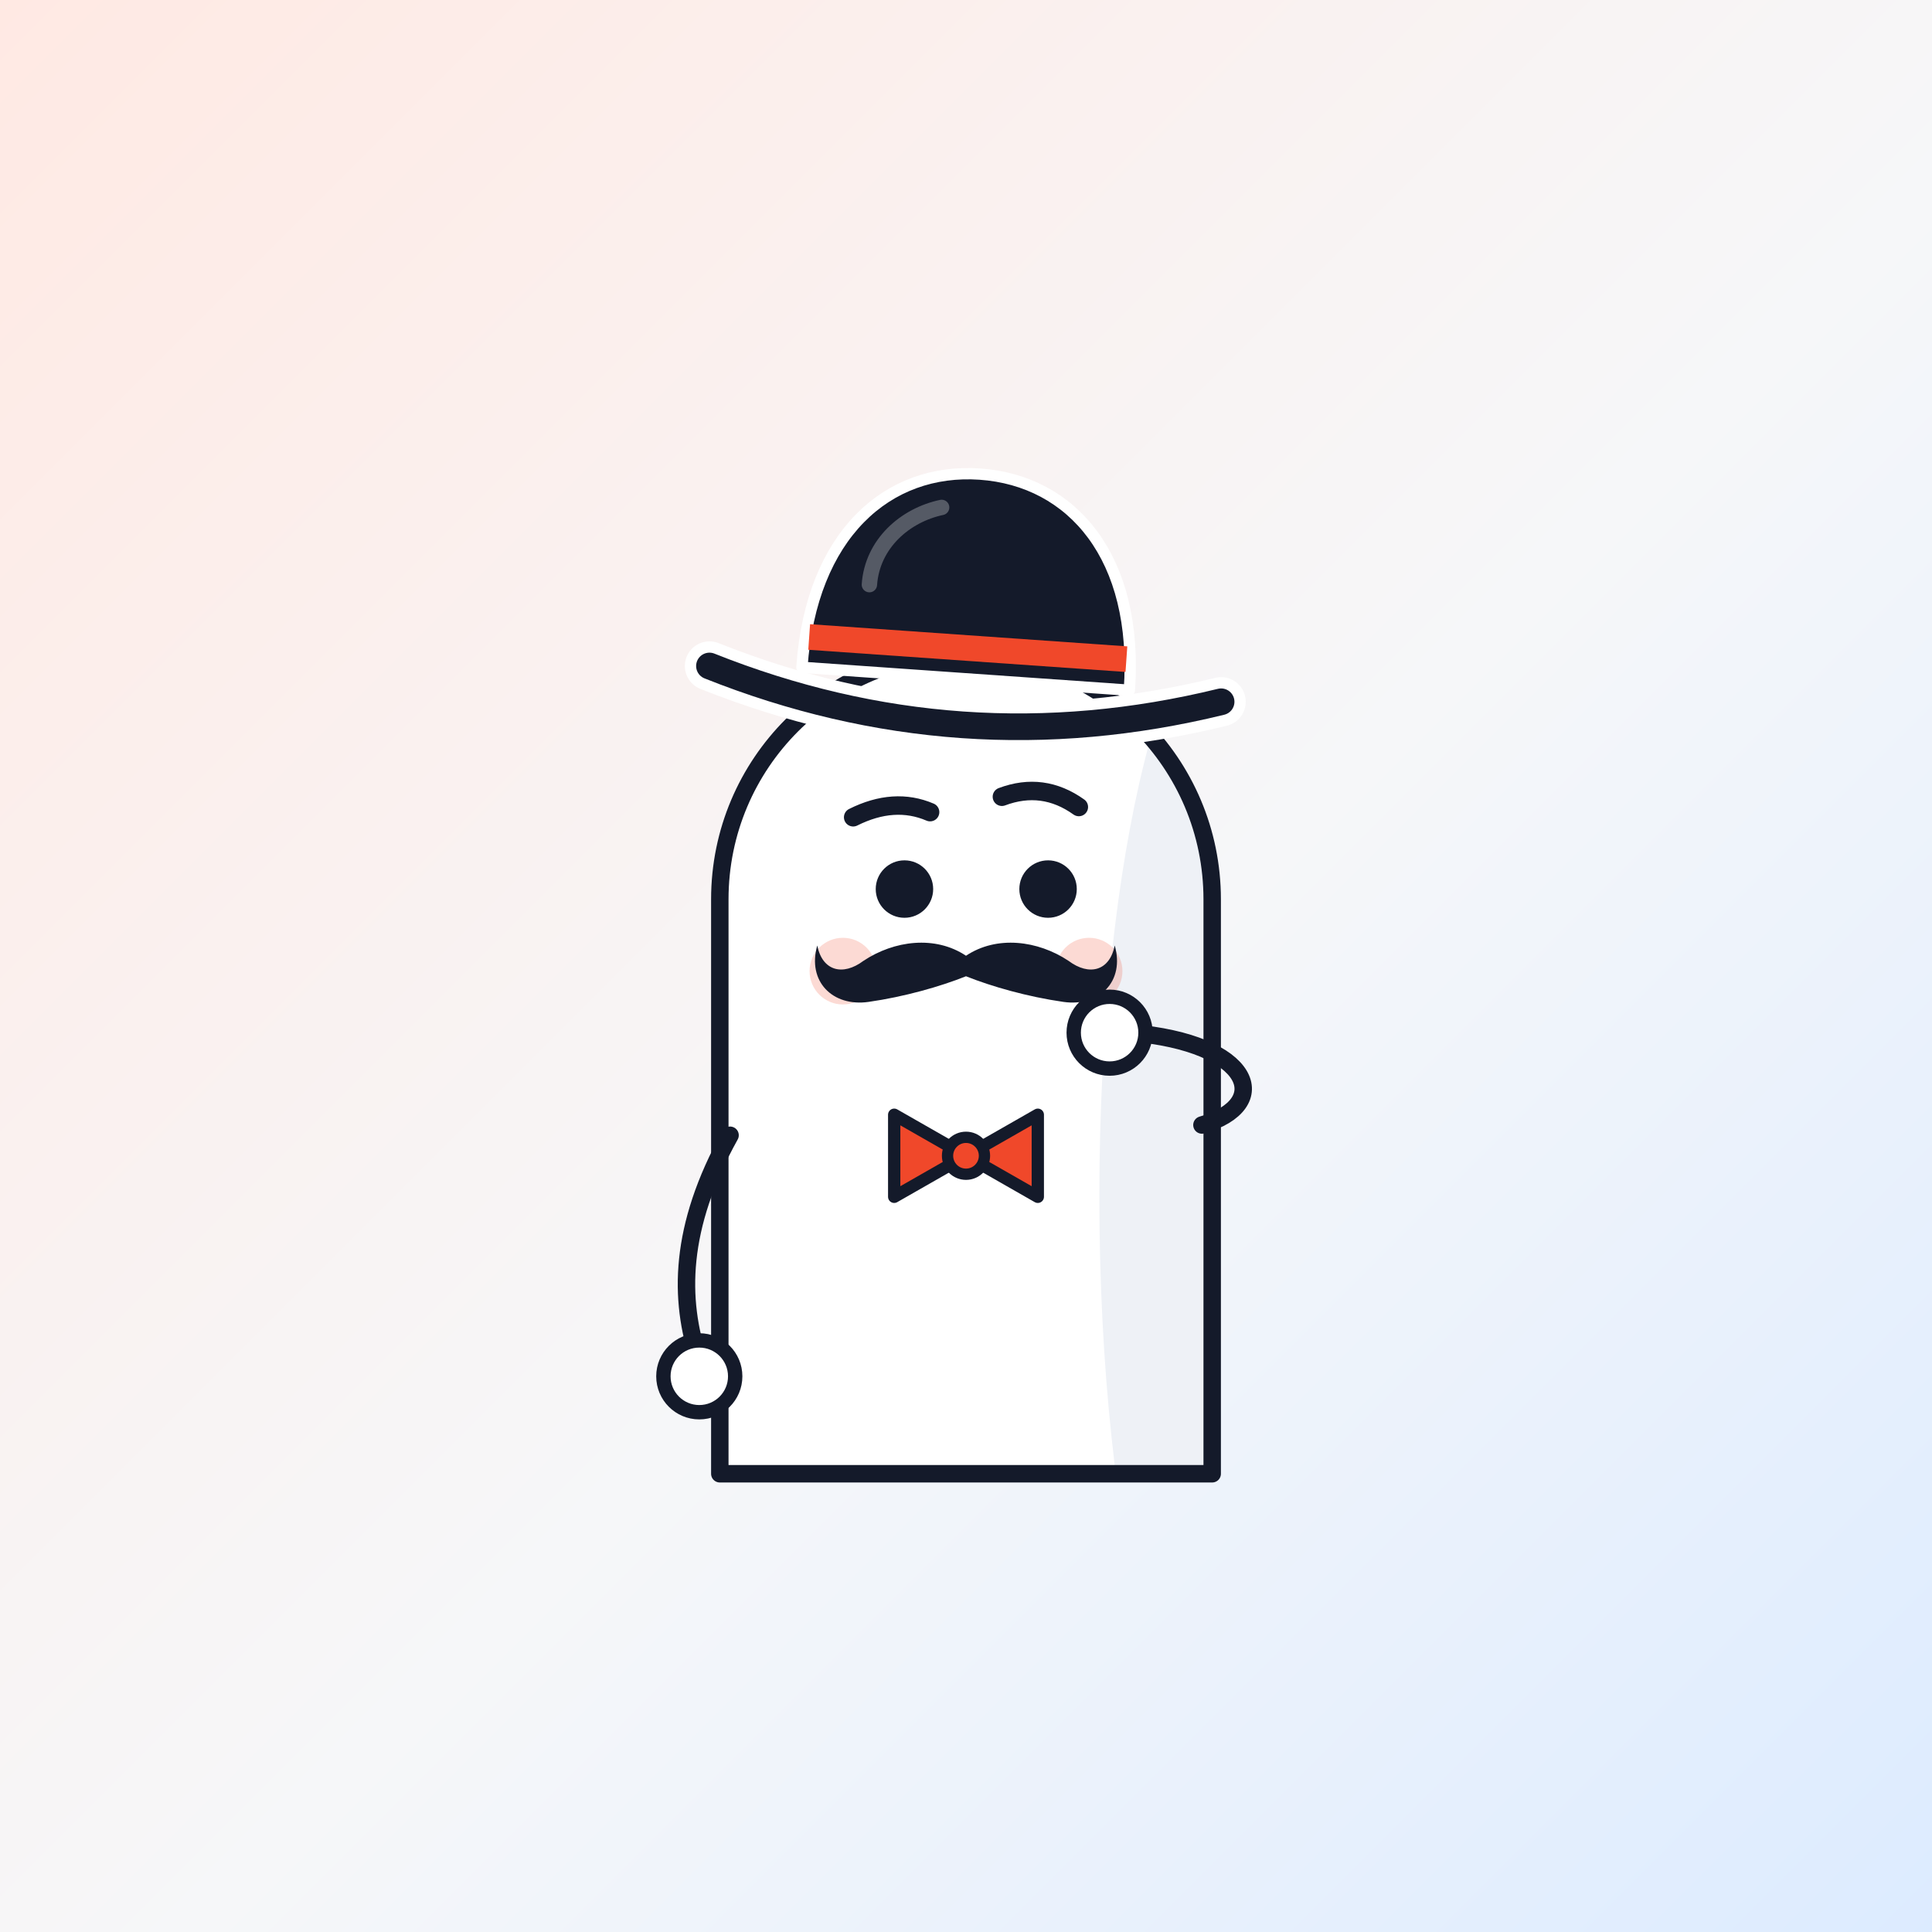
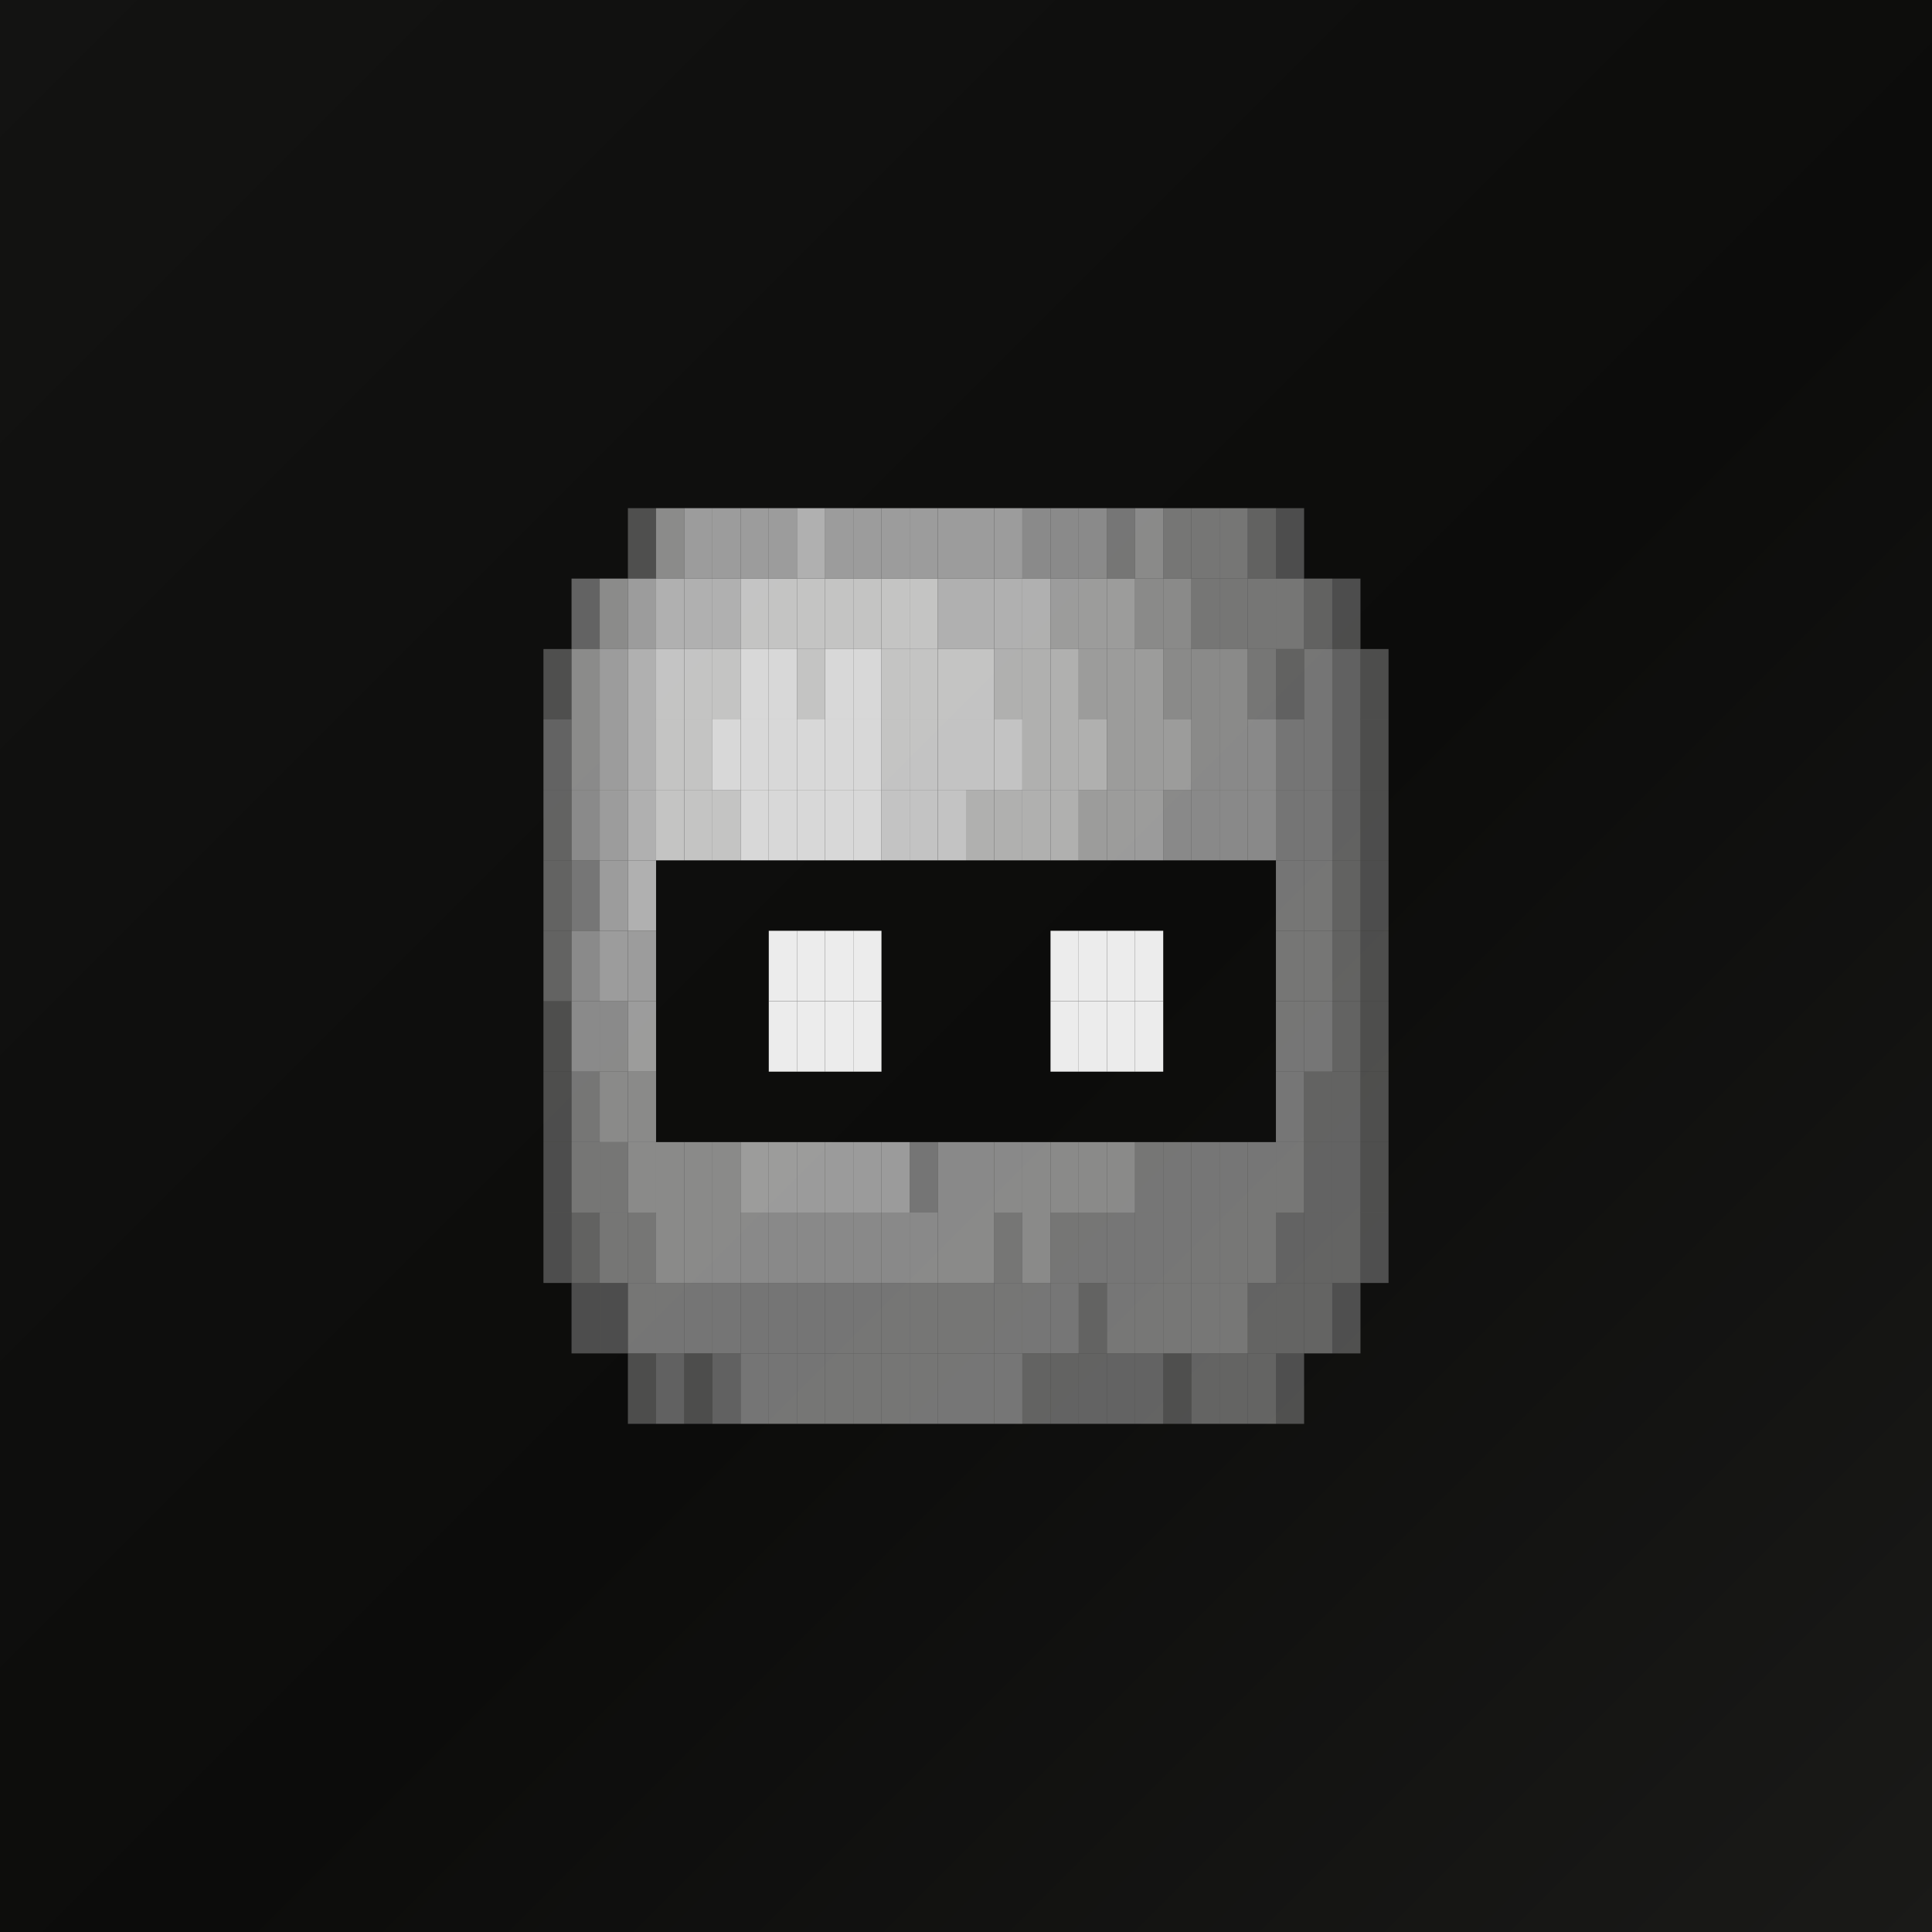
<svg xmlns="http://www.w3.org/2000/svg" viewBox="0 0 1024 1024">
  <defs>
    <linearGradient id="g" x1="0" y1="0" x2="1" y2="1">
-       <stop offset="0" stop-color="#FFE9E3" />
-       <stop offset=".55" stop-color="#F6F7F9" />
-       <stop offset="1" stop-color="#DCEBFF" />
+       <stop offset="0" stop-color="#131312" />
+       <stop offset=".55" stop-color="#0c0c0b" />
+       <stop offset="1" stop-color="#1a1a18" />
    </linearGradient>
  </defs>
  <rect width="1024" height="1024" fill="url(#g)" />
-   <svg x="316" y="232" width="392" height="560" viewBox="28 30 144 206">
-     <defs>
-       <clipPath id="ch2c">
-         <path d="M52 232V120a48 48 0 0 1 96 0V232Z" />
-       </clipPath>
-     </defs>
-     <g class="body">
-       <path d="M52 232V120a48 48 0 0 1 96 0V232Z" fill="#fff" />
-       <g clip-path="url(#ch2c)">
-         <ellipse cx="156" cy="178" rx="30" ry="120" fill="#EEF1F6" />
-       </g>
-       <path d="M52 232V120a48 48 0 0 1 96 0V232Z" fill="none" stroke="#141A2A" stroke-width="3.4" stroke-linejoin="round" />
-       <circle cx="76" cy="134" r="6.5" fill="#F0482A" opacity=".2" />
-       <circle cx="124" cy="134" r="6.5" fill="#F0482A" opacity=".2" />
-       <g class="eyes">
-         <circle cx="88" cy="118" r="5.6" fill="#141A2A" />
-         <circle cx="116" cy="118" r="5.6" fill="#141A2A" />
-       </g>
-       <path d="M78 104q8 -4 15 -1M107 100q8 -3 15 2" stroke="#141A2A" stroke-width="3.6" fill="none" stroke-linecap="round" />
-       <path d="M100 131C94 127 86 128 80 132C76 135 72 134 71 129C69 136 74 141 81 140C88 139 95 137 100 135C105 137 112 139 119 140C126 141 131 136 129 129C128 134 124 135 120 132C114 128 106 127 100 131Z" fill="#141A2A" />
-       <path d="M100 170L86 162V178ZM100 170L114 162V178Z" fill="#F0482A" stroke="#141A2A" stroke-width="2.4" stroke-linejoin="round" />
-       <circle cx="100" cy="170" r="3.6" fill="#F0482A" stroke="#141A2A" stroke-width="2.2" />
-       <path d="M54 166C44 184 44 198 48 210" stroke="#141A2A" stroke-width="3.4" fill="none" stroke-linecap="round" />
-       <circle cx="48" cy="213" r="7" fill="#fff" stroke="#141A2A" stroke-width="2.8" />
-       <path d="M146 164C160 160 156 148 132 146" stroke="#141A2A" stroke-width="3.4" fill="none" stroke-linecap="round" />
-       <circle cx="128" cy="146" r="7" fill="#fff" stroke="#141A2A" stroke-width="2.8" />
-       <g class="hat">
-         <g transform="rotate(4 100 76)">
-           <path d="M50 78Q100 94 150 78" stroke="#fff" stroke-width="9.6" fill="none" stroke-linecap="round" />
-           <path d="M68 77C68 51 82 37 100 37C118 37 132 51 132 77Z" fill="#141A2A" stroke="#fff" stroke-width="2.2" stroke-linejoin="round" />
-           <path d="M69 71H131" stroke="#F0482A" stroke-width="5" />
-           <path d="M50 78Q100 94 150 78" stroke="#141A2A" stroke-width="5.2" fill="none" stroke-linecap="round" />
-           <path d="M80 60C80 52 86 46 93 44" stroke="rgba(255,255,255,.28)" stroke-width="3" fill="none" stroke-linecap="round" />
-         </g>
-       </g>
-     </g>
+   <svg x="288" y="232" width="448" height="560" viewBox="0 0 180 225">
+     <rect x="18" y="15" width="6" height="15" fill="#ececec" opacity="0.29" />
+     <rect x="24" y="15" width="6" height="15" fill="#ececec" opacity="0.56" />
+     <rect x="30" y="15" width="6" height="15" fill="#ececec" opacity="0.64" />
+     <rect x="36" y="15" width="6" height="15" fill="#ececec" opacity="0.64" />
+     <rect x="42" y="15" width="6" height="15" fill="#ececec" opacity="0.64" />
+     <rect x="48" y="15" width="6" height="15" fill="#ececec" opacity="0.64" />
+     <rect x="54" y="15" width="6" height="15" fill="#ececec" opacity="0.73" />
+     <rect x="60" y="15" width="6" height="15" fill="#ececec" opacity="0.64" />
+     <rect x="66" y="15" width="6" height="15" fill="#ececec" opacity="0.64" />
+     <rect x="72" y="15" width="6" height="15" fill="#ececec" opacity="0.64" />
+     <rect x="78" y="15" width="6" height="15" fill="#ececec" opacity="0.64" />
+     <rect x="84" y="15" width="6" height="15" fill="#ececec" opacity="0.64" />
+     <rect x="90" y="15" width="6" height="15" fill="#ececec" opacity="0.64" />
+     <rect x="96" y="15" width="6" height="15" fill="#ececec" opacity="0.64" />
+     <rect x="102" y="15" width="6" height="15" fill="#ececec" opacity="0.56" />
+     <rect x="108" y="15" width="6" height="15" fill="#ececec" opacity="0.56" />
+     <rect x="114" y="15" width="6" height="15" fill="#ececec" opacity="0.56" />
+     <rect x="120" y="15" width="6" height="15" fill="#ececec" opacity="0.47" />
+     <rect x="126" y="15" width="6" height="15" fill="#ececec" opacity="0.56" />
+     <rect x="132" y="15" width="6" height="15" fill="#ececec" opacity="0.47" />
+     <rect x="138" y="15" width="6" height="15" fill="#ececec" opacity="0.47" />
+     <rect x="144" y="15" width="6" height="15" fill="#ececec" opacity="0.47" />
+     <rect x="150" y="15" width="6" height="15" fill="#ececec" opacity="0.38" />
+     <rect x="156" y="15" width="6" height="15" fill="#ececec" opacity="0.29" />
+     <rect x="6" y="30" width="6" height="15" fill="#ececec" opacity="0.38" />
+     <rect x="12" y="30" width="6" height="15" fill="#ececec" opacity="0.56" />
+     <rect x="18" y="30" width="6" height="15" fill="#ececec" opacity="0.64" />
+     <rect x="24" y="30" width="6" height="15" fill="#ececec" opacity="0.73" />
+     <rect x="30" y="30" width="6" height="15" fill="#ececec" opacity="0.73" />
+     <rect x="36" y="30" width="6" height="15" fill="#ececec" opacity="0.73" />
+     <rect x="42" y="30" width="6" height="15" fill="#ececec" opacity="0.82" />
+     <rect x="48" y="30" width="6" height="15" fill="#ececec" opacity="0.82" />
+     <rect x="54" y="30" width="6" height="15" fill="#ececec" opacity="0.82" />
+     <rect x="60" y="30" width="6" height="15" fill="#ececec" opacity="0.82" />
+     <rect x="66" y="30" width="6" height="15" fill="#ececec" opacity="0.82" />
+     <rect x="72" y="30" width="6" height="15" fill="#ececec" opacity="0.82" />
+     <rect x="78" y="30" width="6" height="15" fill="#ececec" opacity="0.82" />
+     <rect x="84" y="30" width="6" height="15" fill="#ececec" opacity="0.73" />
+     <rect x="90" y="30" width="6" height="15" fill="#ececec" opacity="0.73" />
+     <rect x="96" y="30" width="6" height="15" fill="#ececec" opacity="0.73" />
+     <rect x="102" y="30" width="6" height="15" fill="#ececec" opacity="0.73" />
+     <rect x="108" y="30" width="6" height="15" fill="#ececec" opacity="0.64" />
+     <rect x="114" y="30" width="6" height="15" fill="#ececec" opacity="0.64" />
+     <rect x="120" y="30" width="6" height="15" fill="#ececec" opacity="0.64" />
+     <rect x="126" y="30" width="6" height="15" fill="#ececec" opacity="0.56" />
+     <rect x="132" y="30" width="6" height="15" fill="#ececec" opacity="0.56" />
+     <rect x="138" y="30" width="6" height="15" fill="#ececec" opacity="0.47" />
+     <rect x="144" y="30" width="6" height="15" fill="#ececec" opacity="0.47" />
+     <rect x="150" y="30" width="6" height="15" fill="#ececec" opacity="0.47" />
+     <rect x="156" y="30" width="6" height="15" fill="#ececec" opacity="0.47" />
+     <rect x="162" y="30" width="6" height="15" fill="#ececec" opacity="0.38" />
+     <rect x="168" y="30" width="6" height="15" fill="#ececec" opacity="0.29" />
+     <rect x="0" y="45" width="6" height="15" fill="#ececec" opacity="0.29" />
+     <rect x="6" y="45" width="6" height="15" fill="#ececec" opacity="0.56" />
+     <rect x="12" y="45" width="6" height="15" fill="#ececec" opacity="0.64" />
+     <rect x="18" y="45" width="6" height="15" fill="#ececec" opacity="0.73" />
+     <rect x="24" y="45" width="6" height="15" fill="#ececec" opacity="0.82" />
+     <rect x="30" y="45" width="6" height="15" fill="#ececec" opacity="0.82" />
+     <rect x="36" y="45" width="6" height="15" fill="#ececec" opacity="0.82" />
+     <rect x="42" y="45" width="6" height="15" fill="#ececec" opacity="0.91" />
+     <rect x="48" y="45" width="6" height="15" fill="#ececec" opacity="0.91" />
+     <rect x="54" y="45" width="6" height="15" fill="#ececec" opacity="0.82" />
+     <rect x="60" y="45" width="6" height="15" fill="#ececec" opacity="0.91" />
+     <rect x="66" y="45" width="6" height="15" fill="#ececec" opacity="0.91" />
+     <rect x="72" y="45" width="6" height="15" fill="#ececec" opacity="0.82" />
+     <rect x="78" y="45" width="6" height="15" fill="#ececec" opacity="0.82" />
+     <rect x="84" y="45" width="6" height="15" fill="#ececec" opacity="0.82" />
+     <rect x="90" y="45" width="6" height="15" fill="#ececec" opacity="0.82" />
+     <rect x="96" y="45" width="6" height="15" fill="#ececec" opacity="0.73" />
+     <rect x="102" y="45" width="6" height="15" fill="#ececec" opacity="0.73" />
+     <rect x="108" y="45" width="6" height="15" fill="#ececec" opacity="0.73" />
+     <rect x="114" y="45" width="6" height="15" fill="#ececec" opacity="0.64" />
+     <rect x="120" y="45" width="6" height="15" fill="#ececec" opacity="0.64" />
+     <rect x="126" y="45" width="6" height="15" fill="#ececec" opacity="0.64" />
+     <rect x="132" y="45" width="6" height="15" fill="#ececec" opacity="0.56" />
+     <rect x="138" y="45" width="6" height="15" fill="#ececec" opacity="0.56" />
+     <rect x="144" y="45" width="6" height="15" fill="#ececec" opacity="0.56" />
+     <rect x="150" y="45" width="6" height="15" fill="#ececec" opacity="0.47" />
+     <rect x="156" y="45" width="6" height="15" fill="#ececec" opacity="0.38" />
+     <rect x="162" y="45" width="6" height="15" fill="#ececec" opacity="0.47" />
+     <rect x="168" y="45" width="6" height="15" fill="#ececec" opacity="0.38" />
+     <rect x="174" y="45" width="6" height="15" fill="#ececec" opacity="0.29" />
+     <rect x="0" y="60" width="6" height="15" fill="#ececec" opacity="0.38" />
+     <rect x="6" y="60" width="6" height="15" fill="#ececec" opacity="0.56" />
+     <rect x="12" y="60" width="6" height="15" fill="#ececec" opacity="0.64" />
+     <rect x="18" y="60" width="6" height="15" fill="#ececec" opacity="0.73" />
+     <rect x="24" y="60" width="6" height="15" fill="#ececec" opacity="0.82" />
+     <rect x="30" y="60" width="6" height="15" fill="#ececec" opacity="0.82" />
+     <rect x="36" y="60" width="6" height="15" fill="#ececec" opacity="0.91" />
+     <rect x="42" y="60" width="6" height="15" fill="#ececec" opacity="0.91" />
+     <rect x="48" y="60" width="6" height="15" fill="#ececec" opacity="0.91" />
+     <rect x="54" y="60" width="6" height="15" fill="#ececec" opacity="0.91" />
+     <rect x="60" y="60" width="6" height="15" fill="#ececec" opacity="0.91" />
+     <rect x="66" y="60" width="6" height="15" fill="#ececec" opacity="0.91" />
+     <rect x="72" y="60" width="6" height="15" fill="#ececec" opacity="0.82" />
+     <rect x="78" y="60" width="6" height="15" fill="#ececec" opacity="0.82" />
+     <rect x="84" y="60" width="6" height="15" fill="#ececec" opacity="0.82" />
+     <rect x="90" y="60" width="6" height="15" fill="#ececec" opacity="0.82" />
+     <rect x="96" y="60" width="6" height="15" fill="#ececec" opacity="0.82" />
+     <rect x="102" y="60" width="6" height="15" fill="#ececec" opacity="0.73" />
+     <rect x="108" y="60" width="6" height="15" fill="#ececec" opacity="0.73" />
+     <rect x="114" y="60" width="6" height="15" fill="#ececec" opacity="0.73" />
+     <rect x="120" y="60" width="6" height="15" fill="#ececec" opacity="0.64" />
+     <rect x="126" y="60" width="6" height="15" fill="#ececec" opacity="0.64" />
+     <rect x="132" y="60" width="6" height="15" fill="#ececec" opacity="0.64" />
+     <rect x="138" y="60" width="6" height="15" fill="#ececec" opacity="0.56" />
+     <rect x="144" y="60" width="6" height="15" fill="#ececec" opacity="0.56" />
+     <rect x="150" y="60" width="6" height="15" fill="#ececec" opacity="0.56" />
+     <rect x="156" y="60" width="6" height="15" fill="#ececec" opacity="0.47" />
+     <rect x="162" y="60" width="6" height="15" fill="#ececec" opacity="0.47" />
+     <rect x="168" y="60" width="6" height="15" fill="#ececec" opacity="0.38" />
+     <rect x="174" y="60" width="6" height="15" fill="#ececec" opacity="0.29" />
+     <rect x="0" y="75" width="6" height="15" fill="#ececec" opacity="0.38" />
+     <rect x="6" y="75" width="6" height="15" fill="#ececec" opacity="0.56" />
+     <rect x="12" y="75" width="6" height="15" fill="#ececec" opacity="0.64" />
+     <rect x="18" y="75" width="6" height="15" fill="#ececec" opacity="0.73" />
+     <rect x="24" y="75" width="6" height="15" fill="#ececec" opacity="0.82" />
+     <rect x="30" y="75" width="6" height="15" fill="#ececec" opacity="0.82" />
+     <rect x="36" y="75" width="6" height="15" fill="#ececec" opacity="0.82" />
+     <rect x="42" y="75" width="6" height="15" fill="#ececec" opacity="0.91" />
+     <rect x="48" y="75" width="6" height="15" fill="#ececec" opacity="0.91" />
+     <rect x="54" y="75" width="6" height="15" fill="#ececec" opacity="0.91" />
+     <rect x="60" y="75" width="6" height="15" fill="#ececec" opacity="0.91" />
+     <rect x="66" y="75" width="6" height="15" fill="#ececec" opacity="0.91" />
+     <rect x="72" y="75" width="6" height="15" fill="#ececec" opacity="0.82" />
+     <rect x="78" y="75" width="6" height="15" fill="#ececec" opacity="0.82" />
+     <rect x="84" y="75" width="6" height="15" fill="#ececec" opacity="0.82" />
+     <rect x="90" y="75" width="6" height="15" fill="#ececec" opacity="0.73" />
+     <rect x="96" y="75" width="6" height="15" fill="#ececec" opacity="0.73" />
+     <rect x="102" y="75" width="6" height="15" fill="#ececec" opacity="0.73" />
+     <rect x="108" y="75" width="6" height="15" fill="#ececec" opacity="0.73" />
+     <rect x="114" y="75" width="6" height="15" fill="#ececec" opacity="0.64" />
+     <rect x="120" y="75" width="6" height="15" fill="#ececec" opacity="0.64" />
+     <rect x="126" y="75" width="6" height="15" fill="#ececec" opacity="0.64" />
+     <rect x="132" y="75" width="6" height="15" fill="#ececec" opacity="0.56" />
+     <rect x="138" y="75" width="6" height="15" fill="#ececec" opacity="0.56" />
+     <rect x="144" y="75" width="6" height="15" fill="#ececec" opacity="0.56" />
+     <rect x="150" y="75" width="6" height="15" fill="#ececec" opacity="0.56" />
+     <rect x="156" y="75" width="6" height="15" fill="#ececec" opacity="0.47" />
+     <rect x="162" y="75" width="6" height="15" fill="#ececec" opacity="0.47" />
+     <rect x="168" y="75" width="6" height="15" fill="#ececec" opacity="0.38" />
+     <rect x="174" y="75" width="6" height="15" fill="#ececec" opacity="0.29" />
+     <rect x="0" y="90" width="6" height="15" fill="#ececec" opacity="0.38" />
+     <rect x="6" y="90" width="6" height="15" fill="#ececec" opacity="0.47" />
+     <rect x="12" y="90" width="6" height="15" fill="#ececec" opacity="0.64" />
+     <rect x="18" y="90" width="6" height="15" fill="#ececec" opacity="0.73" />
+     <rect x="156" y="90" width="6" height="15" fill="#ececec" opacity="0.47" />
+     <rect x="162" y="90" width="6" height="15" fill="#ececec" opacity="0.47" />
+     <rect x="168" y="90" width="6" height="15" fill="#ececec" opacity="0.38" />
+     <rect x="174" y="90" width="6" height="15" fill="#ececec" opacity="0.29" />
+     <rect x="0" y="105" width="6" height="15" fill="#ececec" opacity="0.38" />
+     <rect x="6" y="105" width="6" height="15" fill="#ececec" opacity="0.56" />
+     <rect x="12" y="105" width="6" height="15" fill="#ececec" opacity="0.64" />
+     <rect x="18" y="105" width="6" height="15" fill="#ececec" opacity="0.64" />
+     <rect x="48" y="105" width="6" height="15" fill="#ececec" opacity="1.00" />
+     <rect x="54" y="105" width="6" height="15" fill="#ececec" opacity="1.00" />
+     <rect x="60" y="105" width="6" height="15" fill="#ececec" opacity="1.00" />
+     <rect x="66" y="105" width="6" height="15" fill="#ececec" opacity="1.00" />
+     <rect x="108" y="105" width="6" height="15" fill="#ececec" opacity="1.00" />
+     <rect x="114" y="105" width="6" height="15" fill="#ececec" opacity="1.00" />
+     <rect x="120" y="105" width="6" height="15" fill="#ececec" opacity="1.00" />
+     <rect x="126" y="105" width="6" height="15" fill="#ececec" opacity="1.00" />
+     <rect x="156" y="105" width="6" height="15" fill="#ececec" opacity="0.47" />
+     <rect x="162" y="105" width="6" height="15" fill="#ececec" opacity="0.47" />
+     <rect x="168" y="105" width="6" height="15" fill="#ececec" opacity="0.38" />
+     <rect x="174" y="105" width="6" height="15" fill="#ececec" opacity="0.29" />
+     <rect x="0" y="120" width="6" height="15" fill="#ececec" opacity="0.29" />
+     <rect x="6" y="120" width="6" height="15" fill="#ececec" opacity="0.56" />
+     <rect x="12" y="120" width="6" height="15" fill="#ececec" opacity="0.56" />
+     <rect x="18" y="120" width="6" height="15" fill="#ececec" opacity="0.64" />
+     <rect x="48" y="120" width="6" height="15" fill="#ececec" opacity="1.00" />
+     <rect x="54" y="120" width="6" height="15" fill="#ececec" opacity="1.00" />
+     <rect x="60" y="120" width="6" height="15" fill="#ececec" opacity="1.00" />
+     <rect x="66" y="120" width="6" height="15" fill="#ececec" opacity="1.00" />
+     <rect x="108" y="120" width="6" height="15" fill="#ececec" opacity="1.00" />
+     <rect x="114" y="120" width="6" height="15" fill="#ececec" opacity="1.00" />
+     <rect x="120" y="120" width="6" height="15" fill="#ececec" opacity="1.00" />
+     <rect x="126" y="120" width="6" height="15" fill="#ececec" opacity="1.00" />
+     <rect x="156" y="120" width="6" height="15" fill="#ececec" opacity="0.47" />
+     <rect x="162" y="120" width="6" height="15" fill="#ececec" opacity="0.47" />
+     <rect x="168" y="120" width="6" height="15" fill="#ececec" opacity="0.38" />
+     <rect x="174" y="120" width="6" height="15" fill="#ececec" opacity="0.29" />
+     <rect x="0" y="135" width="6" height="15" fill="#ececec" opacity="0.29" />
+     <rect x="6" y="135" width="6" height="15" fill="#ececec" opacity="0.47" />
+     <rect x="12" y="135" width="6" height="15" fill="#ececec" opacity="0.56" />
+     <rect x="18" y="135" width="6" height="15" fill="#ececec" opacity="0.56" />
+     <rect x="156" y="135" width="6" height="15" fill="#ececec" opacity="0.47" />
+     <rect x="162" y="135" width="6" height="15" fill="#ececec" opacity="0.38" />
+     <rect x="168" y="135" width="6" height="15" fill="#ececec" opacity="0.38" />
+     <rect x="174" y="135" width="6" height="15" fill="#ececec" opacity="0.29" />
+     <rect x="0" y="150" width="6" height="15" fill="#ececec" opacity="0.29" />
+     <rect x="6" y="150" width="6" height="15" fill="#ececec" opacity="0.47" />
+     <rect x="12" y="150" width="6" height="15" fill="#ececec" opacity="0.47" />
+     <rect x="18" y="150" width="6" height="15" fill="#ececec" opacity="0.56" />
+     <rect x="24" y="150" width="6" height="15" fill="#ececec" opacity="0.56" />
+     <rect x="30" y="150" width="6" height="15" fill="#ececec" opacity="0.56" />
+     <rect x="36" y="150" width="6" height="15" fill="#ececec" opacity="0.56" />
+     <rect x="42" y="150" width="6" height="15" fill="#ececec" opacity="0.64" />
+     <rect x="48" y="150" width="6" height="15" fill="#ececec" opacity="0.64" />
+     <rect x="54" y="150" width="6" height="15" fill="#ececec" opacity="0.64" />
+     <rect x="60" y="150" width="6" height="15" fill="#ececec" opacity="0.64" />
+     <rect x="66" y="150" width="6" height="15" fill="#ececec" opacity="0.64" />
+     <rect x="72" y="150" width="6" height="15" fill="#ececec" opacity="0.64" />
+     <rect x="78" y="150" width="6" height="15" fill="#ececec" opacity="0.47" />
+     <rect x="84" y="150" width="6" height="15" fill="#ececec" opacity="0.56" />
+     <rect x="90" y="150" width="6" height="15" fill="#ececec" opacity="0.56" />
+     <rect x="96" y="150" width="6" height="15" fill="#ececec" opacity="0.56" />
+     <rect x="102" y="150" width="6" height="15" fill="#ececec" opacity="0.56" />
+     <rect x="108" y="150" width="6" height="15" fill="#ececec" opacity="0.56" />
+     <rect x="114" y="150" width="6" height="15" fill="#ececec" opacity="0.56" />
+     <rect x="120" y="150" width="6" height="15" fill="#ececec" opacity="0.56" />
+     <rect x="126" y="150" width="6" height="15" fill="#ececec" opacity="0.47" />
+     <rect x="132" y="150" width="6" height="15" fill="#ececec" opacity="0.47" />
+     <rect x="138" y="150" width="6" height="15" fill="#ececec" opacity="0.47" />
+     <rect x="144" y="150" width="6" height="15" fill="#ececec" opacity="0.47" />
+     <rect x="150" y="150" width="6" height="15" fill="#ececec" opacity="0.47" />
+     <rect x="156" y="150" width="6" height="15" fill="#ececec" opacity="0.47" />
+     <rect x="162" y="150" width="6" height="15" fill="#ececec" opacity="0.38" />
+     <rect x="168" y="150" width="6" height="15" fill="#ececec" opacity="0.38" />
+     <rect x="174" y="150" width="6" height="15" fill="#ececec" opacity="0.29" />
+     <rect x="0" y="165" width="6" height="15" fill="#ececec" opacity="0.29" />
+     <rect x="6" y="165" width="6" height="15" fill="#ececec" opacity="0.38" />
+     <rect x="12" y="165" width="6" height="15" fill="#ececec" opacity="0.47" />
+     <rect x="18" y="165" width="6" height="15" fill="#ececec" opacity="0.47" />
+     <rect x="24" y="165" width="6" height="15" fill="#ececec" opacity="0.56" />
+     <rect x="30" y="165" width="6" height="15" fill="#ececec" opacity="0.56" />
+     <rect x="36" y="165" width="6" height="15" fill="#ececec" opacity="0.56" />
+     <rect x="42" y="165" width="6" height="15" fill="#ececec" opacity="0.56" />
+     <rect x="48" y="165" width="6" height="15" fill="#ececec" opacity="0.56" />
+     <rect x="54" y="165" width="6" height="15" fill="#ececec" opacity="0.56" />
+     <rect x="60" y="165" width="6" height="15" fill="#ececec" opacity="0.56" />
+     <rect x="66" y="165" width="6" height="15" fill="#ececec" opacity="0.56" />
+     <rect x="72" y="165" width="6" height="15" fill="#ececec" opacity="0.56" />
+     <rect x="78" y="165" width="6" height="15" fill="#ececec" opacity="0.56" />
+     <rect x="84" y="165" width="6" height="15" fill="#ececec" opacity="0.56" />
+     <rect x="90" y="165" width="6" height="15" fill="#ececec" opacity="0.56" />
+     <rect x="96" y="165" width="6" height="15" fill="#ececec" opacity="0.47" />
+     <rect x="102" y="165" width="6" height="15" fill="#ececec" opacity="0.56" />
+     <rect x="108" y="165" width="6" height="15" fill="#ececec" opacity="0.47" />
+     <rect x="114" y="165" width="6" height="15" fill="#ececec" opacity="0.47" />
+     <rect x="120" y="165" width="6" height="15" fill="#ececec" opacity="0.47" />
+     <rect x="126" y="165" width="6" height="15" fill="#ececec" opacity="0.47" />
+     <rect x="132" y="165" width="6" height="15" fill="#ececec" opacity="0.47" />
+     <rect x="138" y="165" width="6" height="15" fill="#ececec" opacity="0.47" />
+     <rect x="144" y="165" width="6" height="15" fill="#ececec" opacity="0.47" />
+     <rect x="150" y="165" width="6" height="15" fill="#ececec" opacity="0.47" />
+     <rect x="156" y="165" width="6" height="15" fill="#ececec" opacity="0.38" />
+     <rect x="162" y="165" width="6" height="15" fill="#ececec" opacity="0.38" />
+     <rect x="168" y="165" width="6" height="15" fill="#ececec" opacity="0.38" />
+     <rect x="174" y="165" width="6" height="15" fill="#ececec" opacity="0.29" />
+     <rect x="6" y="180" width="6" height="15" fill="#ececec" opacity="0.29" />
+     <rect x="12" y="180" width="6" height="15" fill="#ececec" opacity="0.29" />
+     <rect x="18" y="180" width="6" height="15" fill="#ececec" opacity="0.47" />
+     <rect x="24" y="180" width="6" height="15" fill="#ececec" opacity="0.47" />
+     <rect x="30" y="180" width="6" height="15" fill="#ececec" opacity="0.47" />
+     <rect x="36" y="180" width="6" height="15" fill="#ececec" opacity="0.47" />
+     <rect x="42" y="180" width="6" height="15" fill="#ececec" opacity="0.47" />
+     <rect x="48" y="180" width="6" height="15" fill="#ececec" opacity="0.47" />
+     <rect x="54" y="180" width="6" height="15" fill="#ececec" opacity="0.47" />
+     <rect x="60" y="180" width="6" height="15" fill="#ececec" opacity="0.47" />
+     <rect x="66" y="180" width="6" height="15" fill="#ececec" opacity="0.47" />
+     <rect x="72" y="180" width="6" height="15" fill="#ececec" opacity="0.47" />
+     <rect x="78" y="180" width="6" height="15" fill="#ececec" opacity="0.47" />
+     <rect x="84" y="180" width="6" height="15" fill="#ececec" opacity="0.47" />
+     <rect x="90" y="180" width="6" height="15" fill="#ececec" opacity="0.47" />
+     <rect x="96" y="180" width="6" height="15" fill="#ececec" opacity="0.47" />
+     <rect x="102" y="180" width="6" height="15" fill="#ececec" opacity="0.47" />
+     <rect x="108" y="180" width="6" height="15" fill="#ececec" opacity="0.47" />
+     <rect x="114" y="180" width="6" height="15" fill="#ececec" opacity="0.38" />
+     <rect x="120" y="180" width="6" height="15" fill="#ececec" opacity="0.47" />
+     <rect x="126" y="180" width="6" height="15" fill="#ececec" opacity="0.47" />
+     <rect x="132" y="180" width="6" height="15" fill="#ececec" opacity="0.47" />
+     <rect x="138" y="180" width="6" height="15" fill="#ececec" opacity="0.47" />
+     <rect x="144" y="180" width="6" height="15" fill="#ececec" opacity="0.47" />
+     <rect x="150" y="180" width="6" height="15" fill="#ececec" opacity="0.38" />
+     <rect x="156" y="180" width="6" height="15" fill="#ececec" opacity="0.38" />
+     <rect x="162" y="180" width="6" height="15" fill="#ececec" opacity="0.38" />
+     <rect x="168" y="180" width="6" height="15" fill="#ececec" opacity="0.29" />
+     <rect x="18" y="195" width="6" height="15" fill="#ececec" opacity="0.29" />
+     <rect x="24" y="195" width="6" height="15" fill="#ececec" opacity="0.38" />
+     <rect x="30" y="195" width="6" height="15" fill="#ececec" opacity="0.29" />
+     <rect x="36" y="195" width="6" height="15" fill="#ececec" opacity="0.38" />
+     <rect x="42" y="195" width="6" height="15" fill="#ececec" opacity="0.47" />
+     <rect x="48" y="195" width="6" height="15" fill="#ececec" opacity="0.47" />
+     <rect x="54" y="195" width="6" height="15" fill="#ececec" opacity="0.47" />
+     <rect x="60" y="195" width="6" height="15" fill="#ececec" opacity="0.47" />
+     <rect x="66" y="195" width="6" height="15" fill="#ececec" opacity="0.47" />
+     <rect x="72" y="195" width="6" height="15" fill="#ececec" opacity="0.47" />
+     <rect x="78" y="195" width="6" height="15" fill="#ececec" opacity="0.47" />
+     <rect x="84" y="195" width="6" height="15" fill="#ececec" opacity="0.47" />
+     <rect x="90" y="195" width="6" height="15" fill="#ececec" opacity="0.47" />
+     <rect x="96" y="195" width="6" height="15" fill="#ececec" opacity="0.47" />
+     <rect x="102" y="195" width="6" height="15" fill="#ececec" opacity="0.38" />
+     <rect x="108" y="195" width="6" height="15" fill="#ececec" opacity="0.38" />
+     <rect x="114" y="195" width="6" height="15" fill="#ececec" opacity="0.38" />
+     <rect x="120" y="195" width="6" height="15" fill="#ececec" opacity="0.38" />
+     <rect x="126" y="195" width="6" height="15" fill="#ececec" opacity="0.38" />
+     <rect x="132" y="195" width="6" height="15" fill="#ececec" opacity="0.29" />
+     <rect x="138" y="195" width="6" height="15" fill="#ececec" opacity="0.38" />
+     <rect x="144" y="195" width="6" height="15" fill="#ececec" opacity="0.38" />
+     <rect x="150" y="195" width="6" height="15" fill="#ececec" opacity="0.38" />
+     <rect x="156" y="195" width="6" height="15" fill="#ececec" opacity="0.29" />
  </svg>
</svg>
